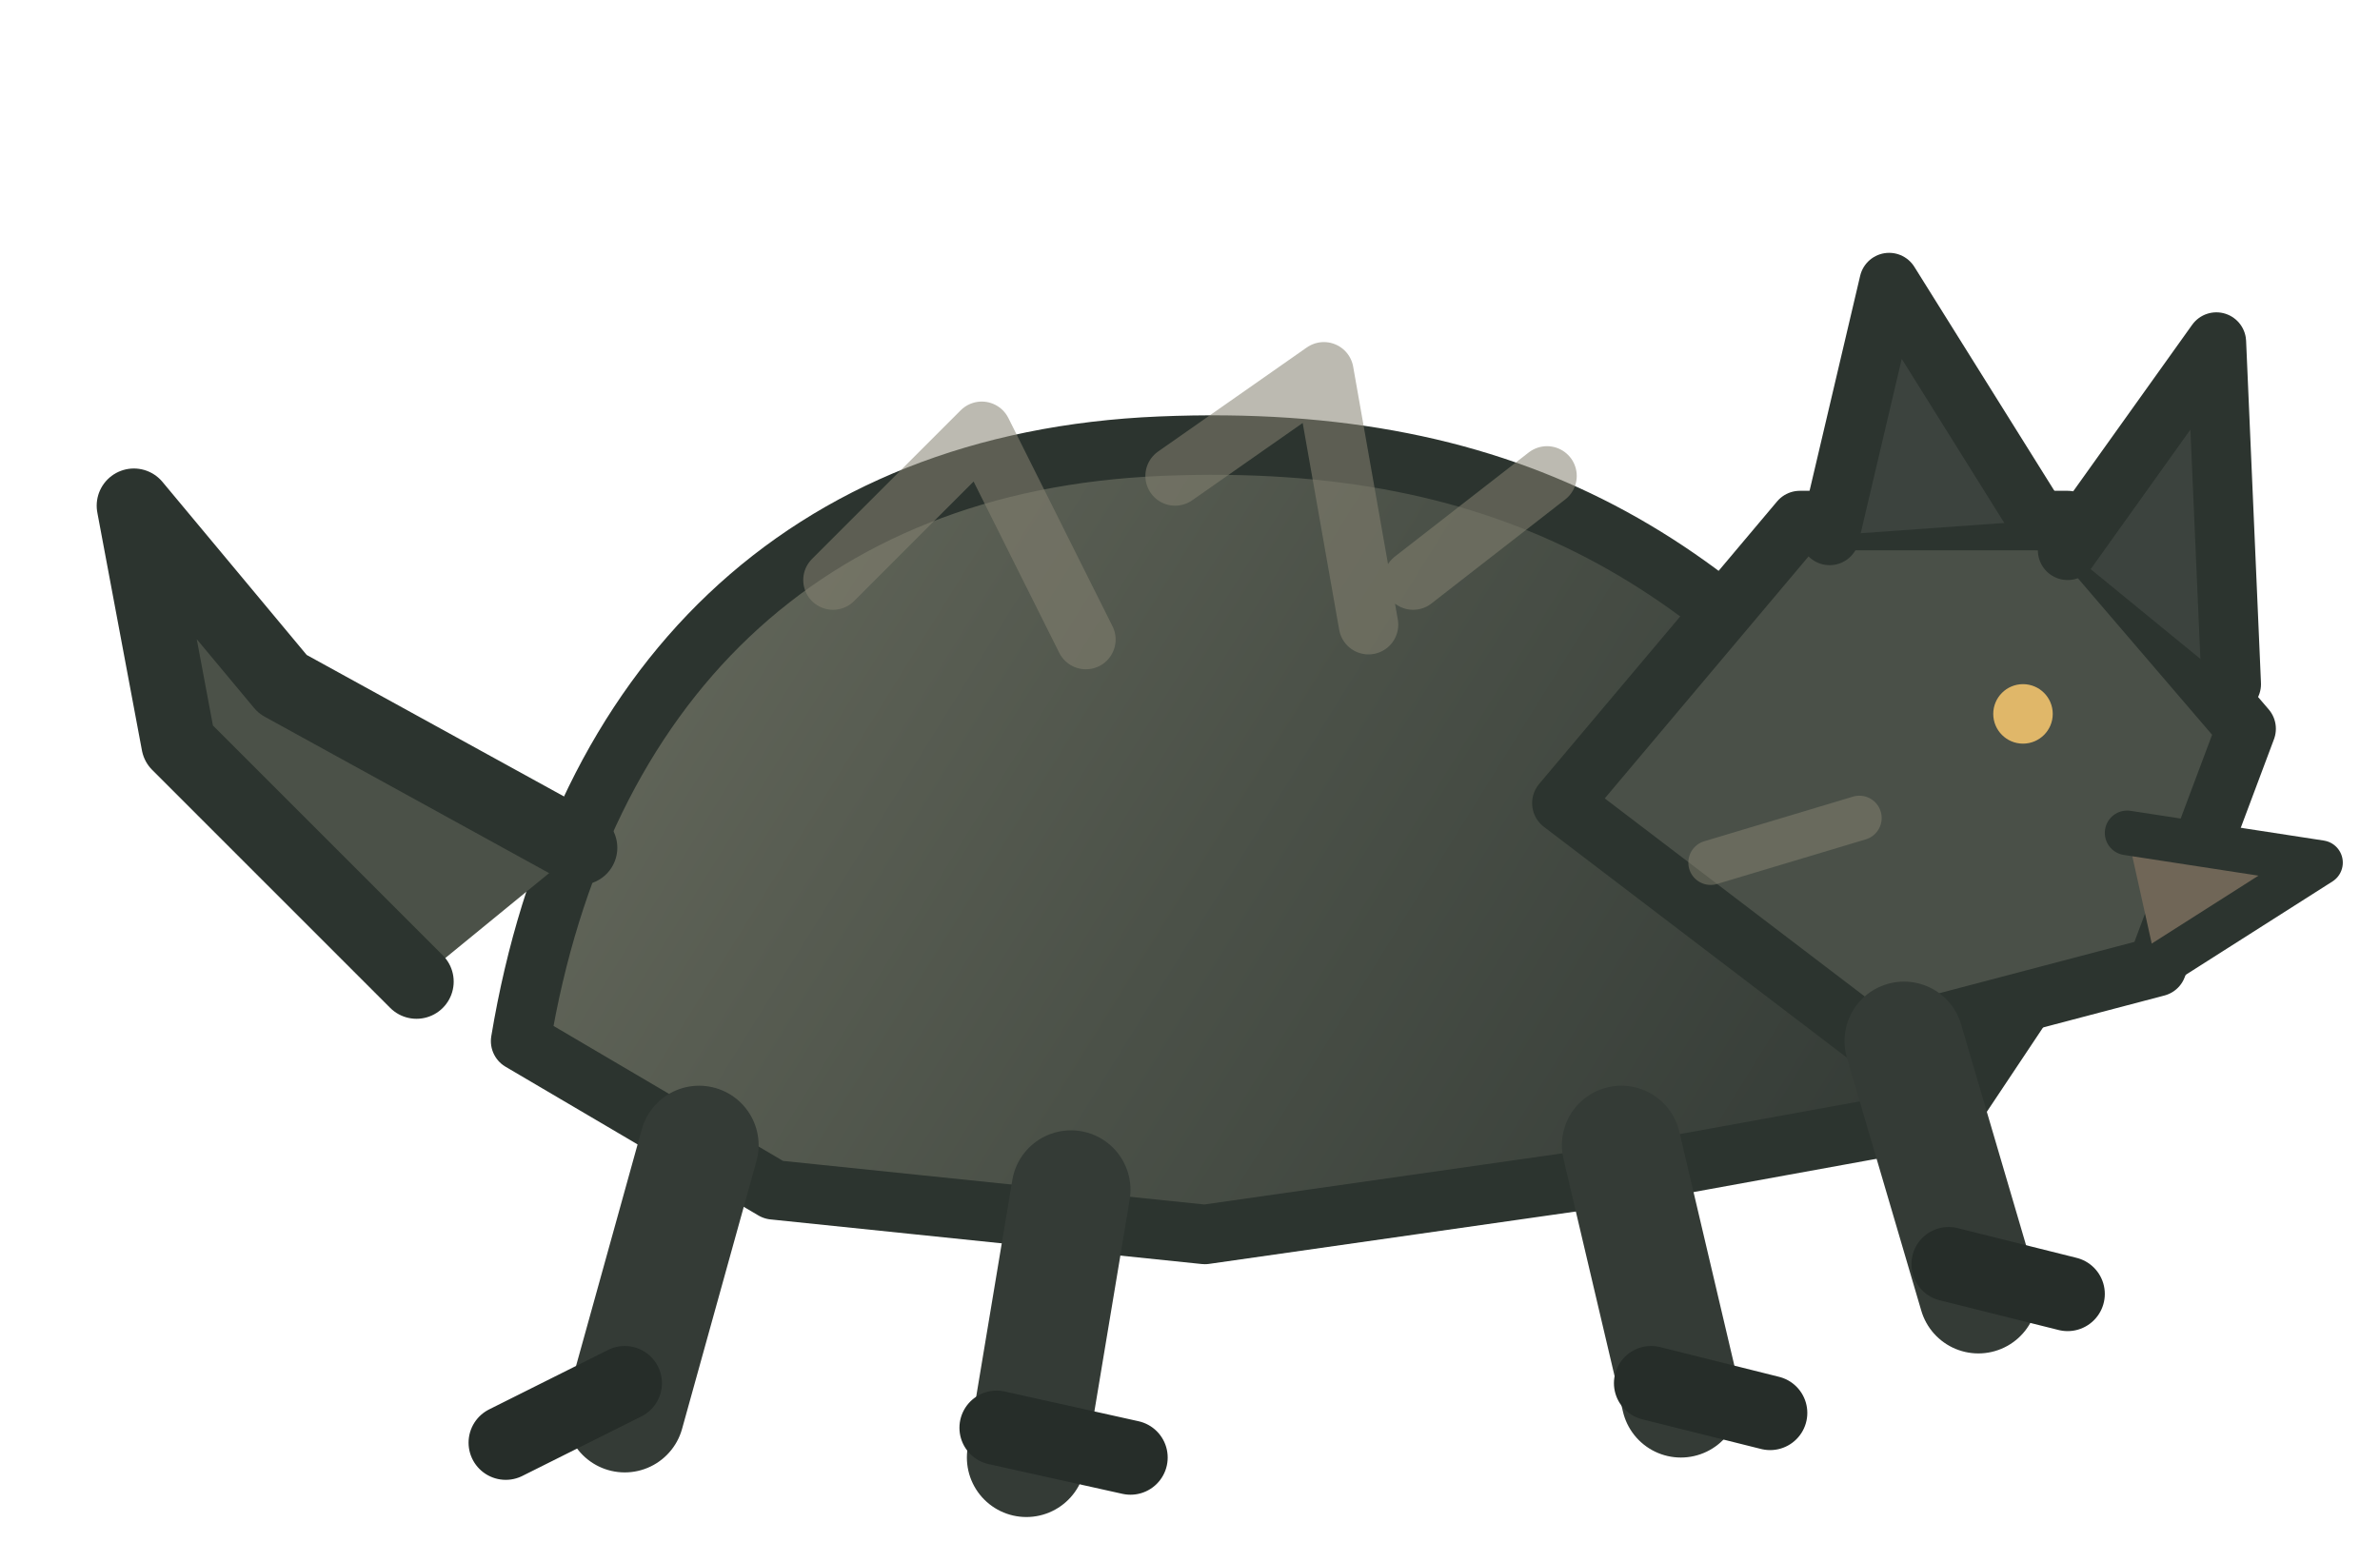
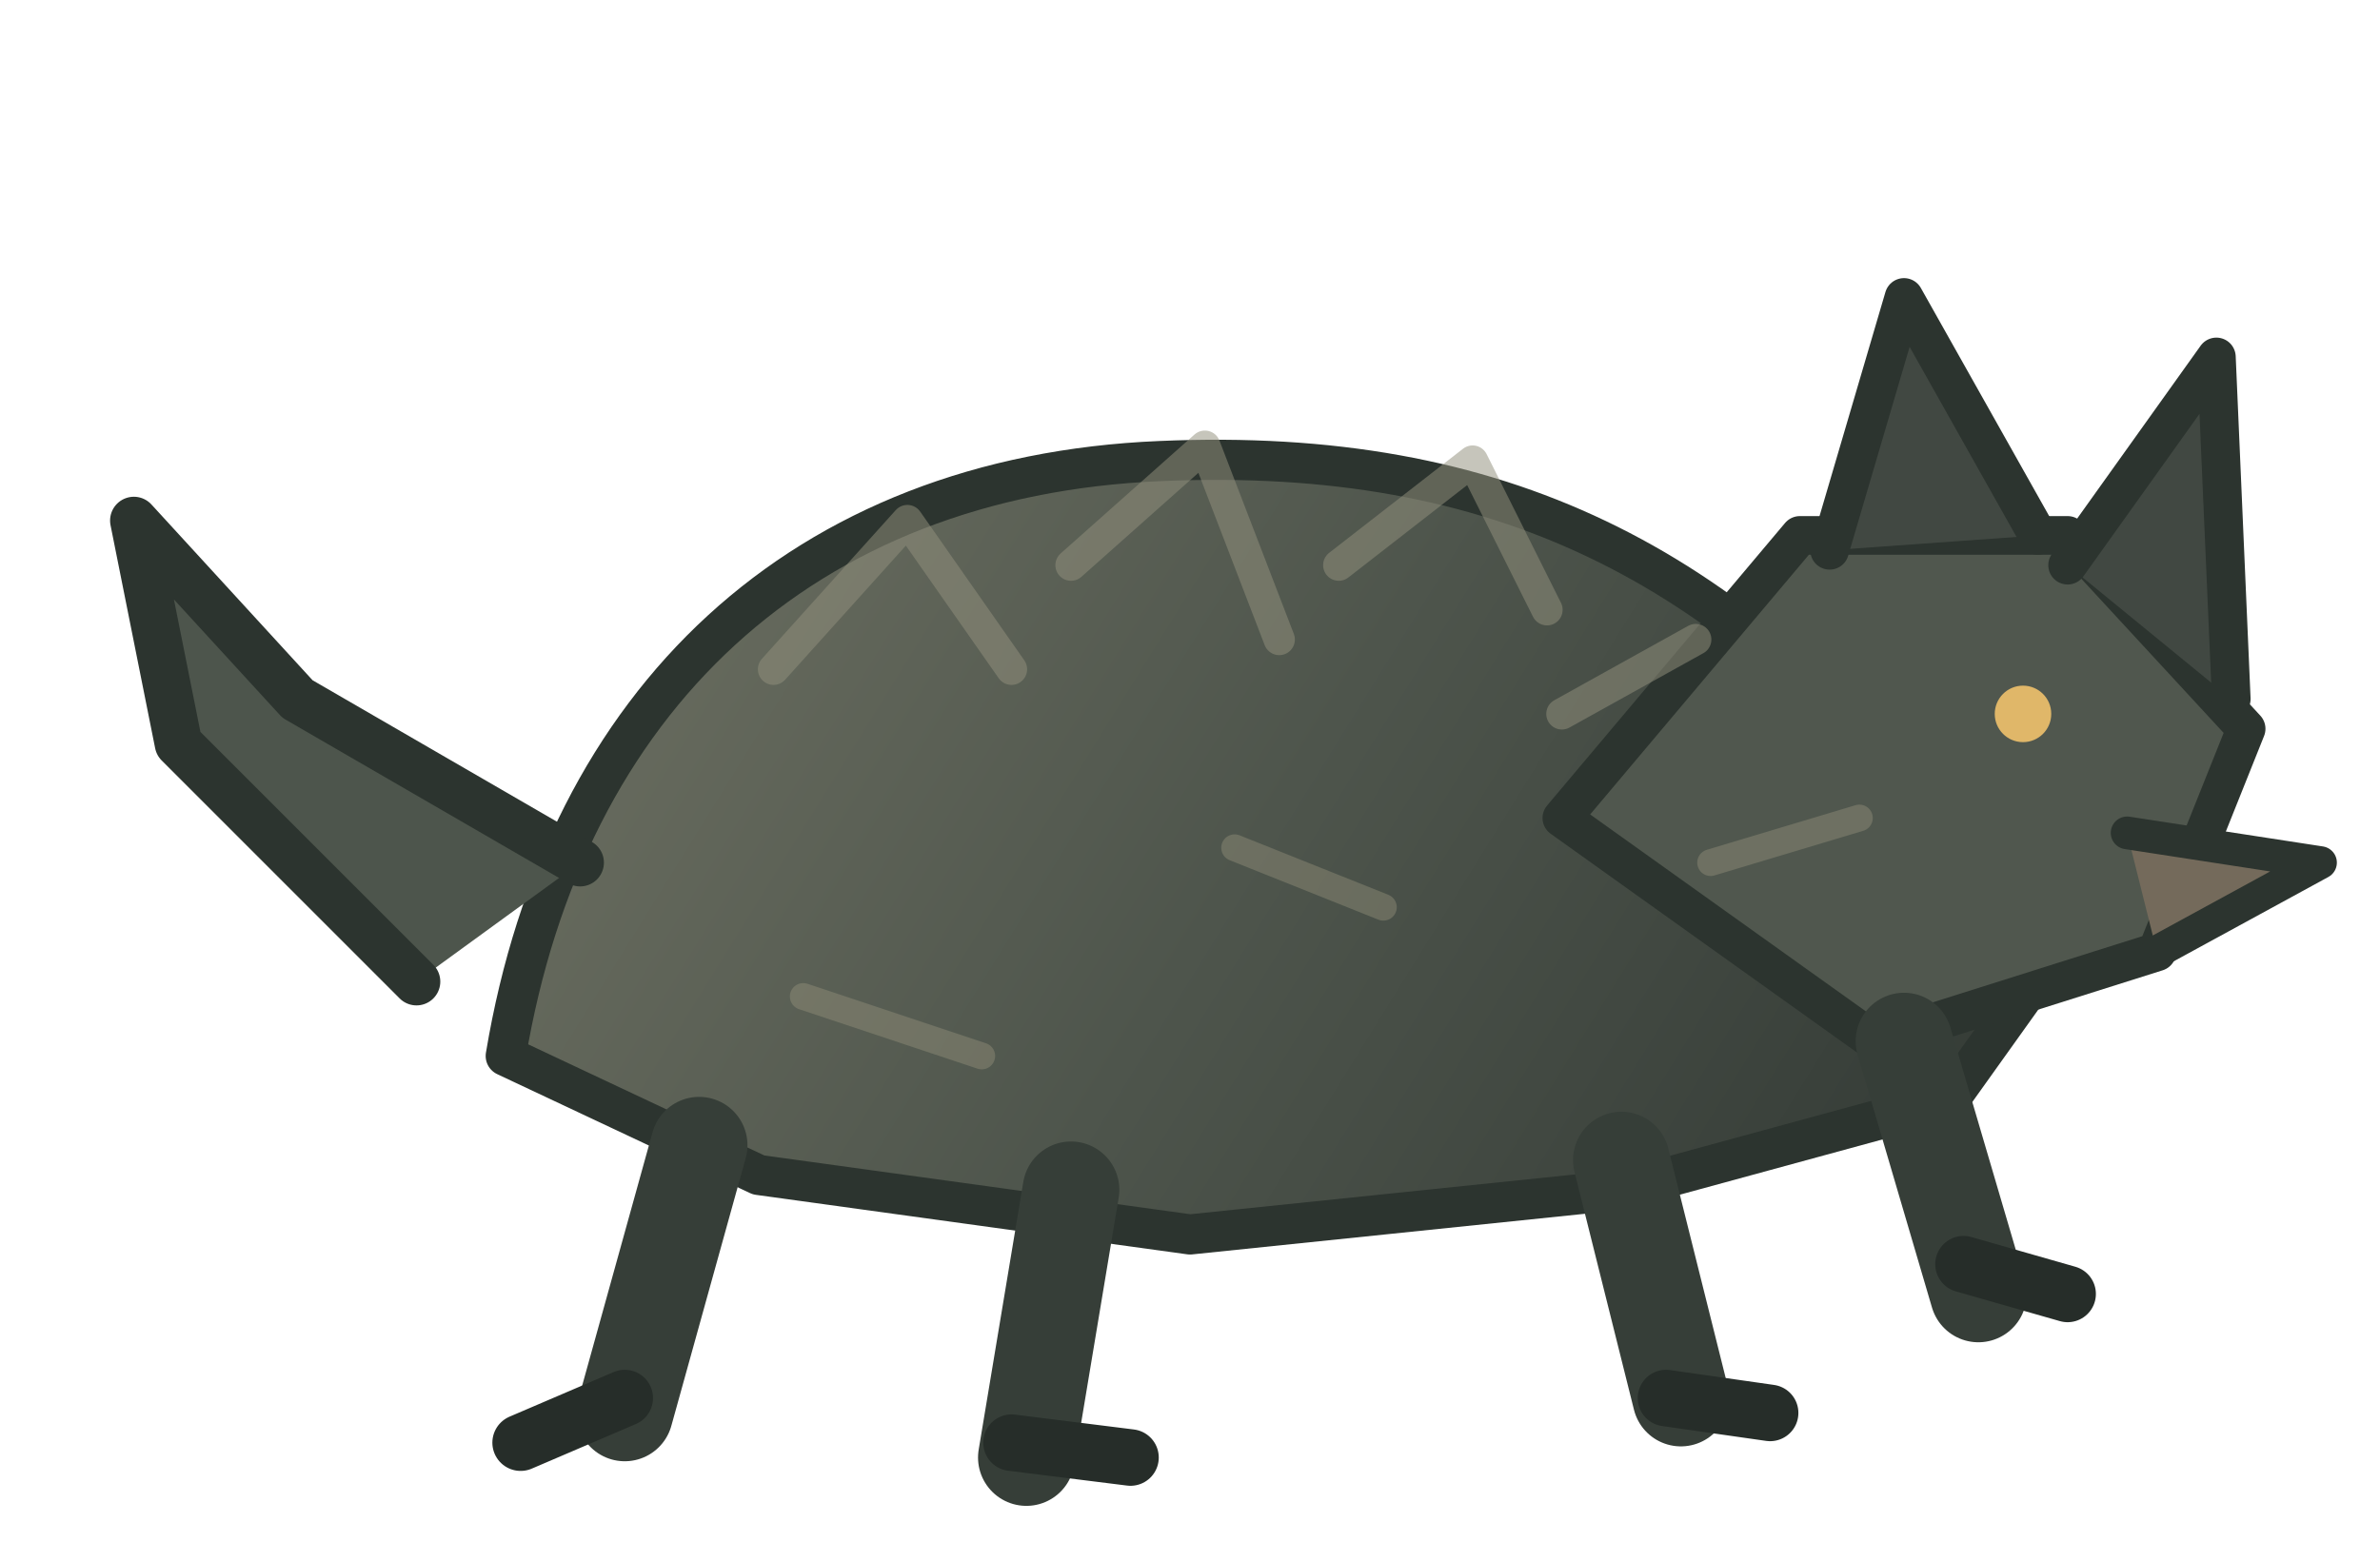
<svg xmlns="http://www.w3.org/2000/svg" viewBox="0 0 160 105">
  <defs>
-     <linearGradient id="fur" x1="30" y1="25" x2="125" y2="84" gradientUnits="userSpaceOnUse">
-       <stop stop-color="#6d7062" />
-       <stop offset=".55" stop-color="#4b5148" />
+     <linearGradient id="fur" x1="28" y1="25" x2="128" y2="87" gradientUnits="userSpaceOnUse">
+       <stop stop-color="#747667" />
+       <stop offset=".55" stop-color="#4e554c" />
      <stop offset="1" stop-color="#343b36" />
    </linearGradient>
  </defs>
  <g stroke-linecap="round" stroke-linejoin="round">
-     <path d="M35 70c4-24 19-39 43-40 24-1 38 8 51 25l12 5-10 15-22 4-28 4-29-3Z" fill="url(#fur)" stroke="#2c342f" stroke-width="4" />
-     <path d="M105 54 121 35 139 35 151 49 145 65 126 70Z" fill="#4a5048" stroke="#2c342f" stroke-width="4" />
-     <path d="M123 36 127 19 137 35M139 37l10-14 1 23" fill="#3c433e" stroke="#2c342f" stroke-width="4" />
-     <path d="M143 56 156 58 145 65" fill="#706657" stroke="#2c342f" stroke-width="3" />
-     <circle cx="136" cy="48" r="2" fill="#e0b769" />
-     <path d="M47 77 42 95M72 80 69 98M109 77l4 17M128 70l5 17" stroke="#343b36" stroke-width="8" />
-     <path d="M42 93 34 97M67 96l9 2M111 93l8 2M131 85l8 2" stroke="#262d29" stroke-width="5" />
-     <path d="M39 57 19 46 9 34 12 50 28 66" fill="#4b5148" stroke="#2c342f" stroke-width="5" />
-     <path d="M56 39 66 29 73 43M79 32 89 25 92 42M95 39l9-7" fill="none" stroke="#858271" stroke-width="4" opacity=".55" />
-     <path d="M115 58 125 55" stroke="#8d8976" stroke-width="3" opacity=".45" />
+     <path d="M34 71c4-24 20-39 44-40 23-1 38 7 52 24l11 5-10 14-22 6-29 3-29-4Z" fill="url(#fur)" stroke="#2c342f" stroke-width="2.7" />
+     <path d="M105 55 121 36 139 36 151 49 145 64 126 70Z" fill="#50574e" stroke="#2c342f" stroke-width="2.6" />
+     <path d="M123 37 128 20 137 36M139 38l10-14 1 23" fill="#414842" stroke="#2c342f" stroke-width="2.6" />
+     <path d="M143 56 156 58 145 64" fill="#746a5b" stroke="#2c342f" stroke-width="2.2" />
+     <circle cx="136" cy="48" r="1.9" fill="#e0b769" />
+     <path d="M47 77 42 95M72 80 69 98M109 78l4 16M128 70l5 17" stroke="#363e38" stroke-width="6.5" />
+     <path d="M42 94 35 97M68 97l8 1M112 94l7 1M132 85l7 2" stroke="#262d29" stroke-width="3.8" />
+     <path d="M39 58 20 47 9 35 12 50 28 66" fill="#4d554c" stroke="#2c342f" stroke-width="3.2" />
+     <path d="M52 45 61 35 68 45M72 38l9-8 5 13M90 38l9-7 5 10M105 48l9-5" fill="none" stroke="#92907d" stroke-width="2.1" opacity=".52" />
+     <path d="M115 58 125 55M54 67l12 4M83 57l10 4" stroke="#9a967f" stroke-width="1.8" opacity=".4" />
  </g>
</svg>
